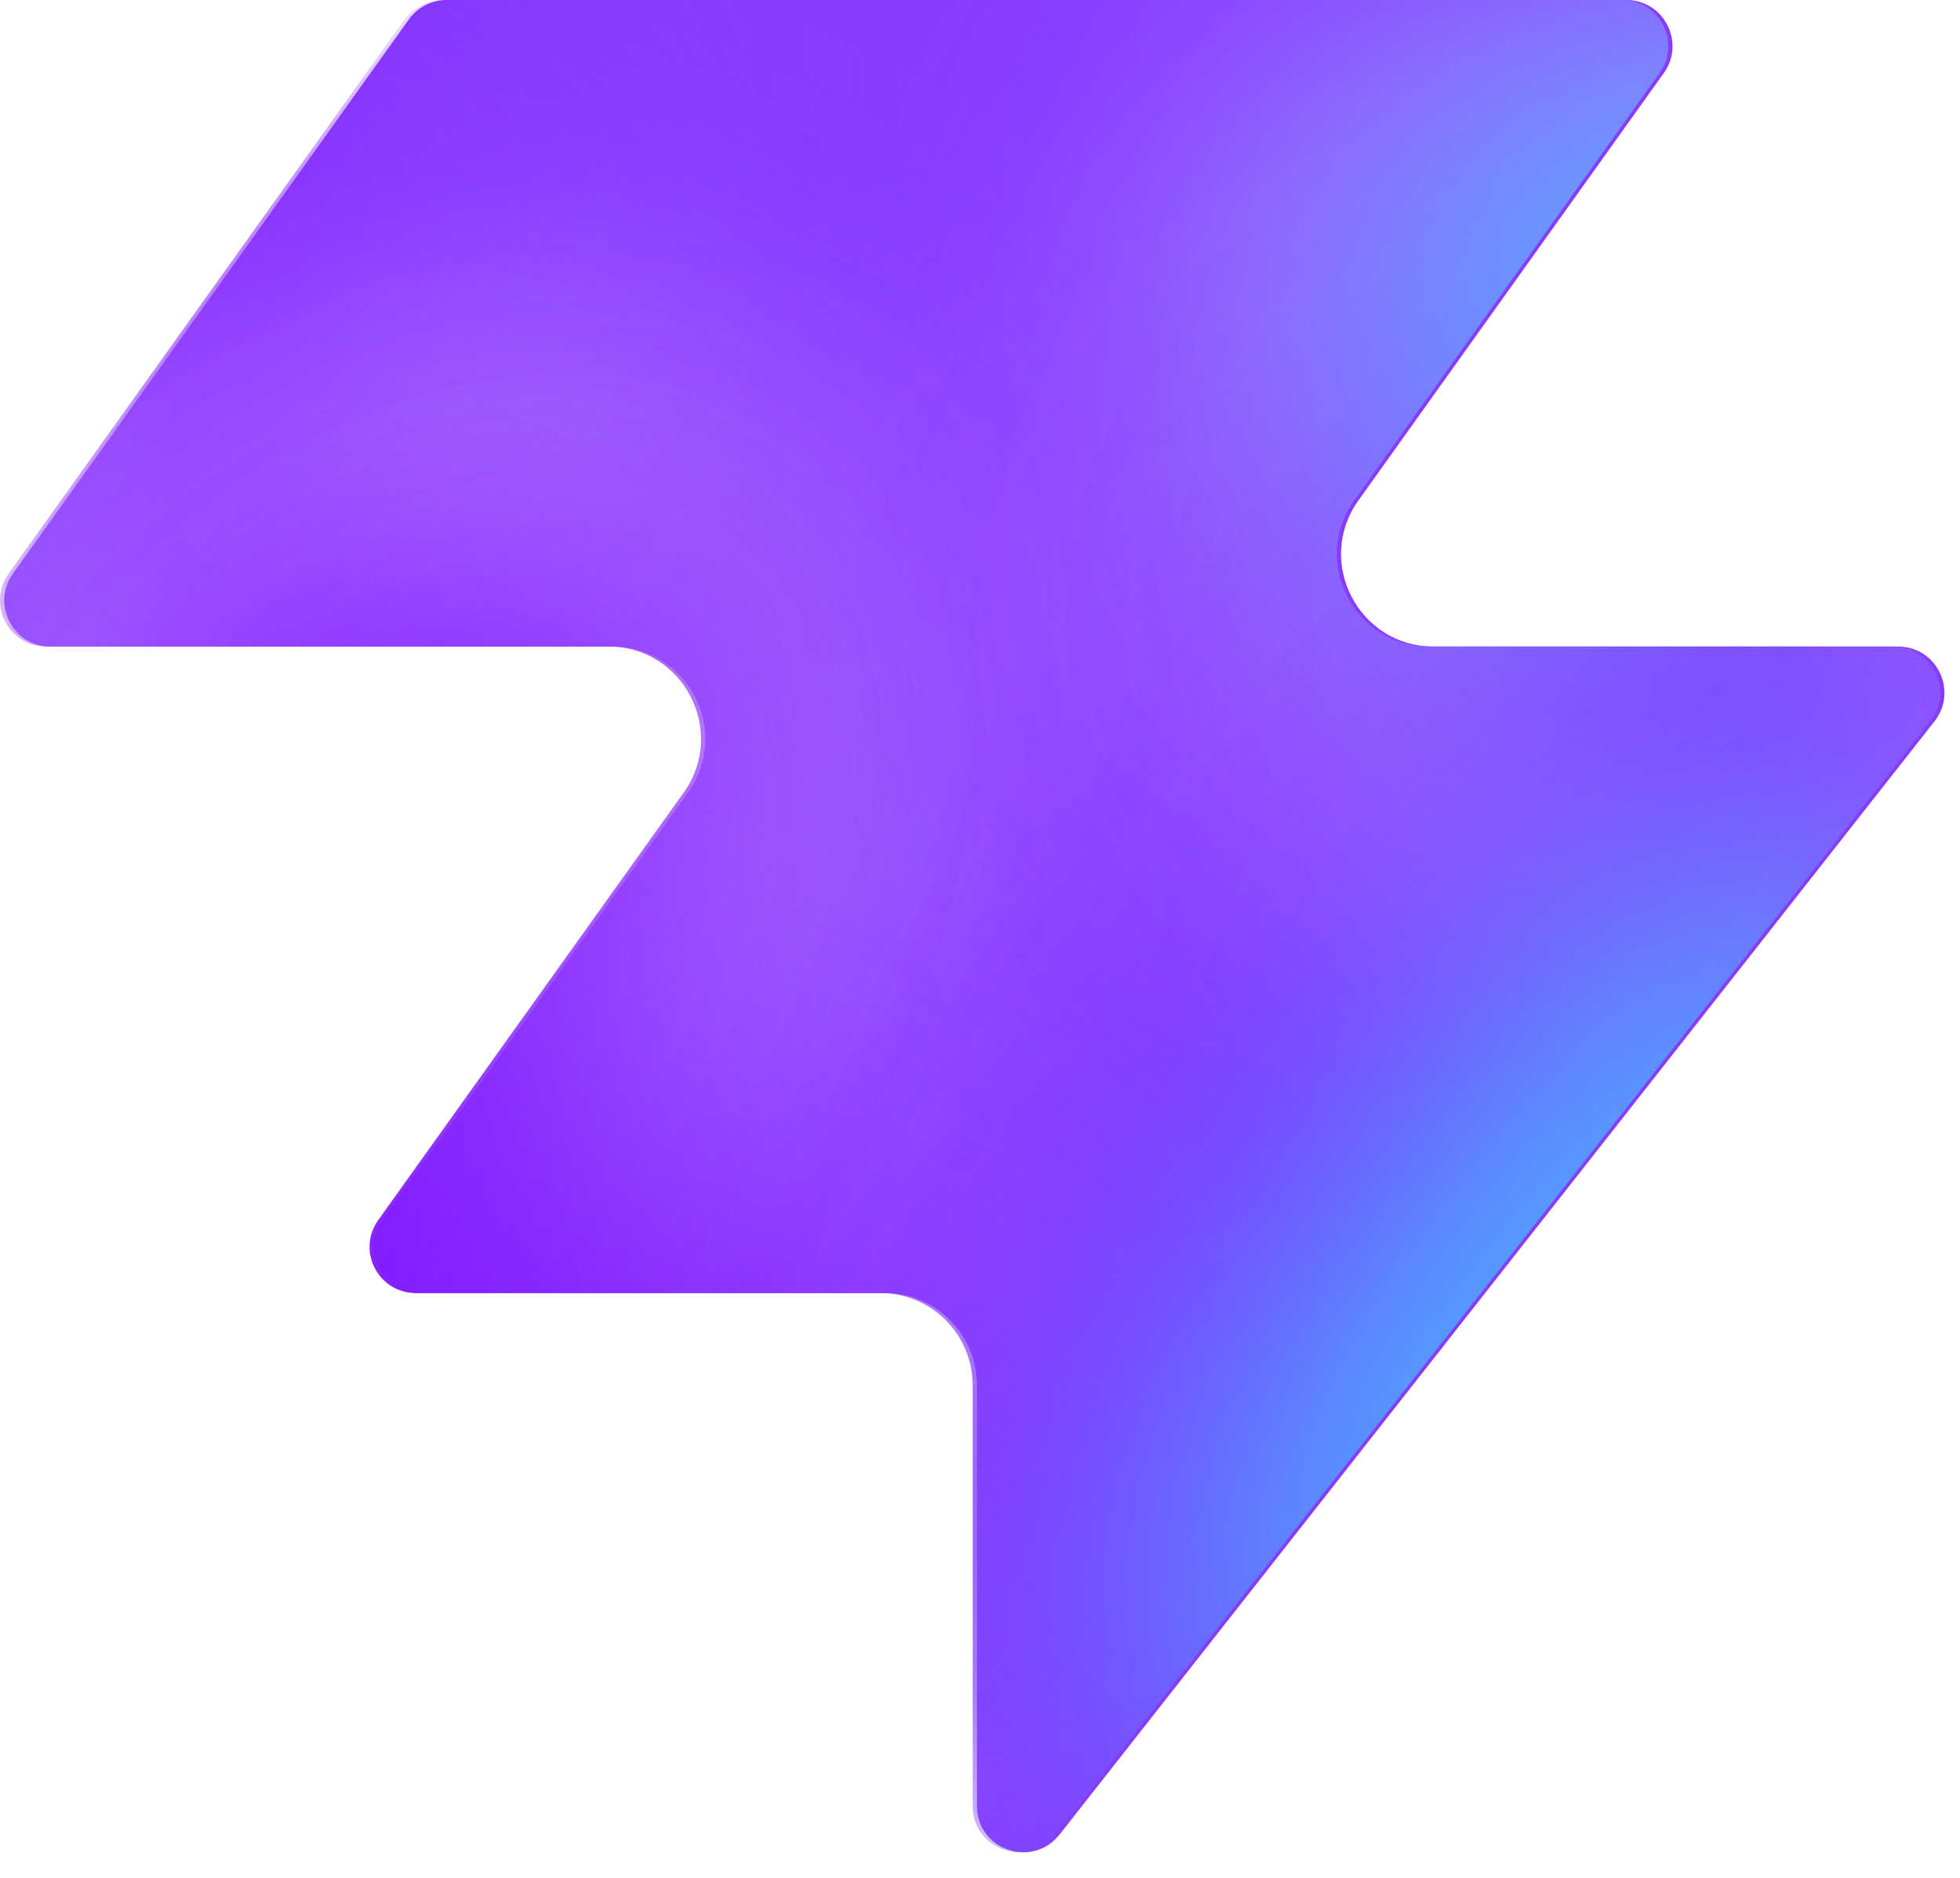
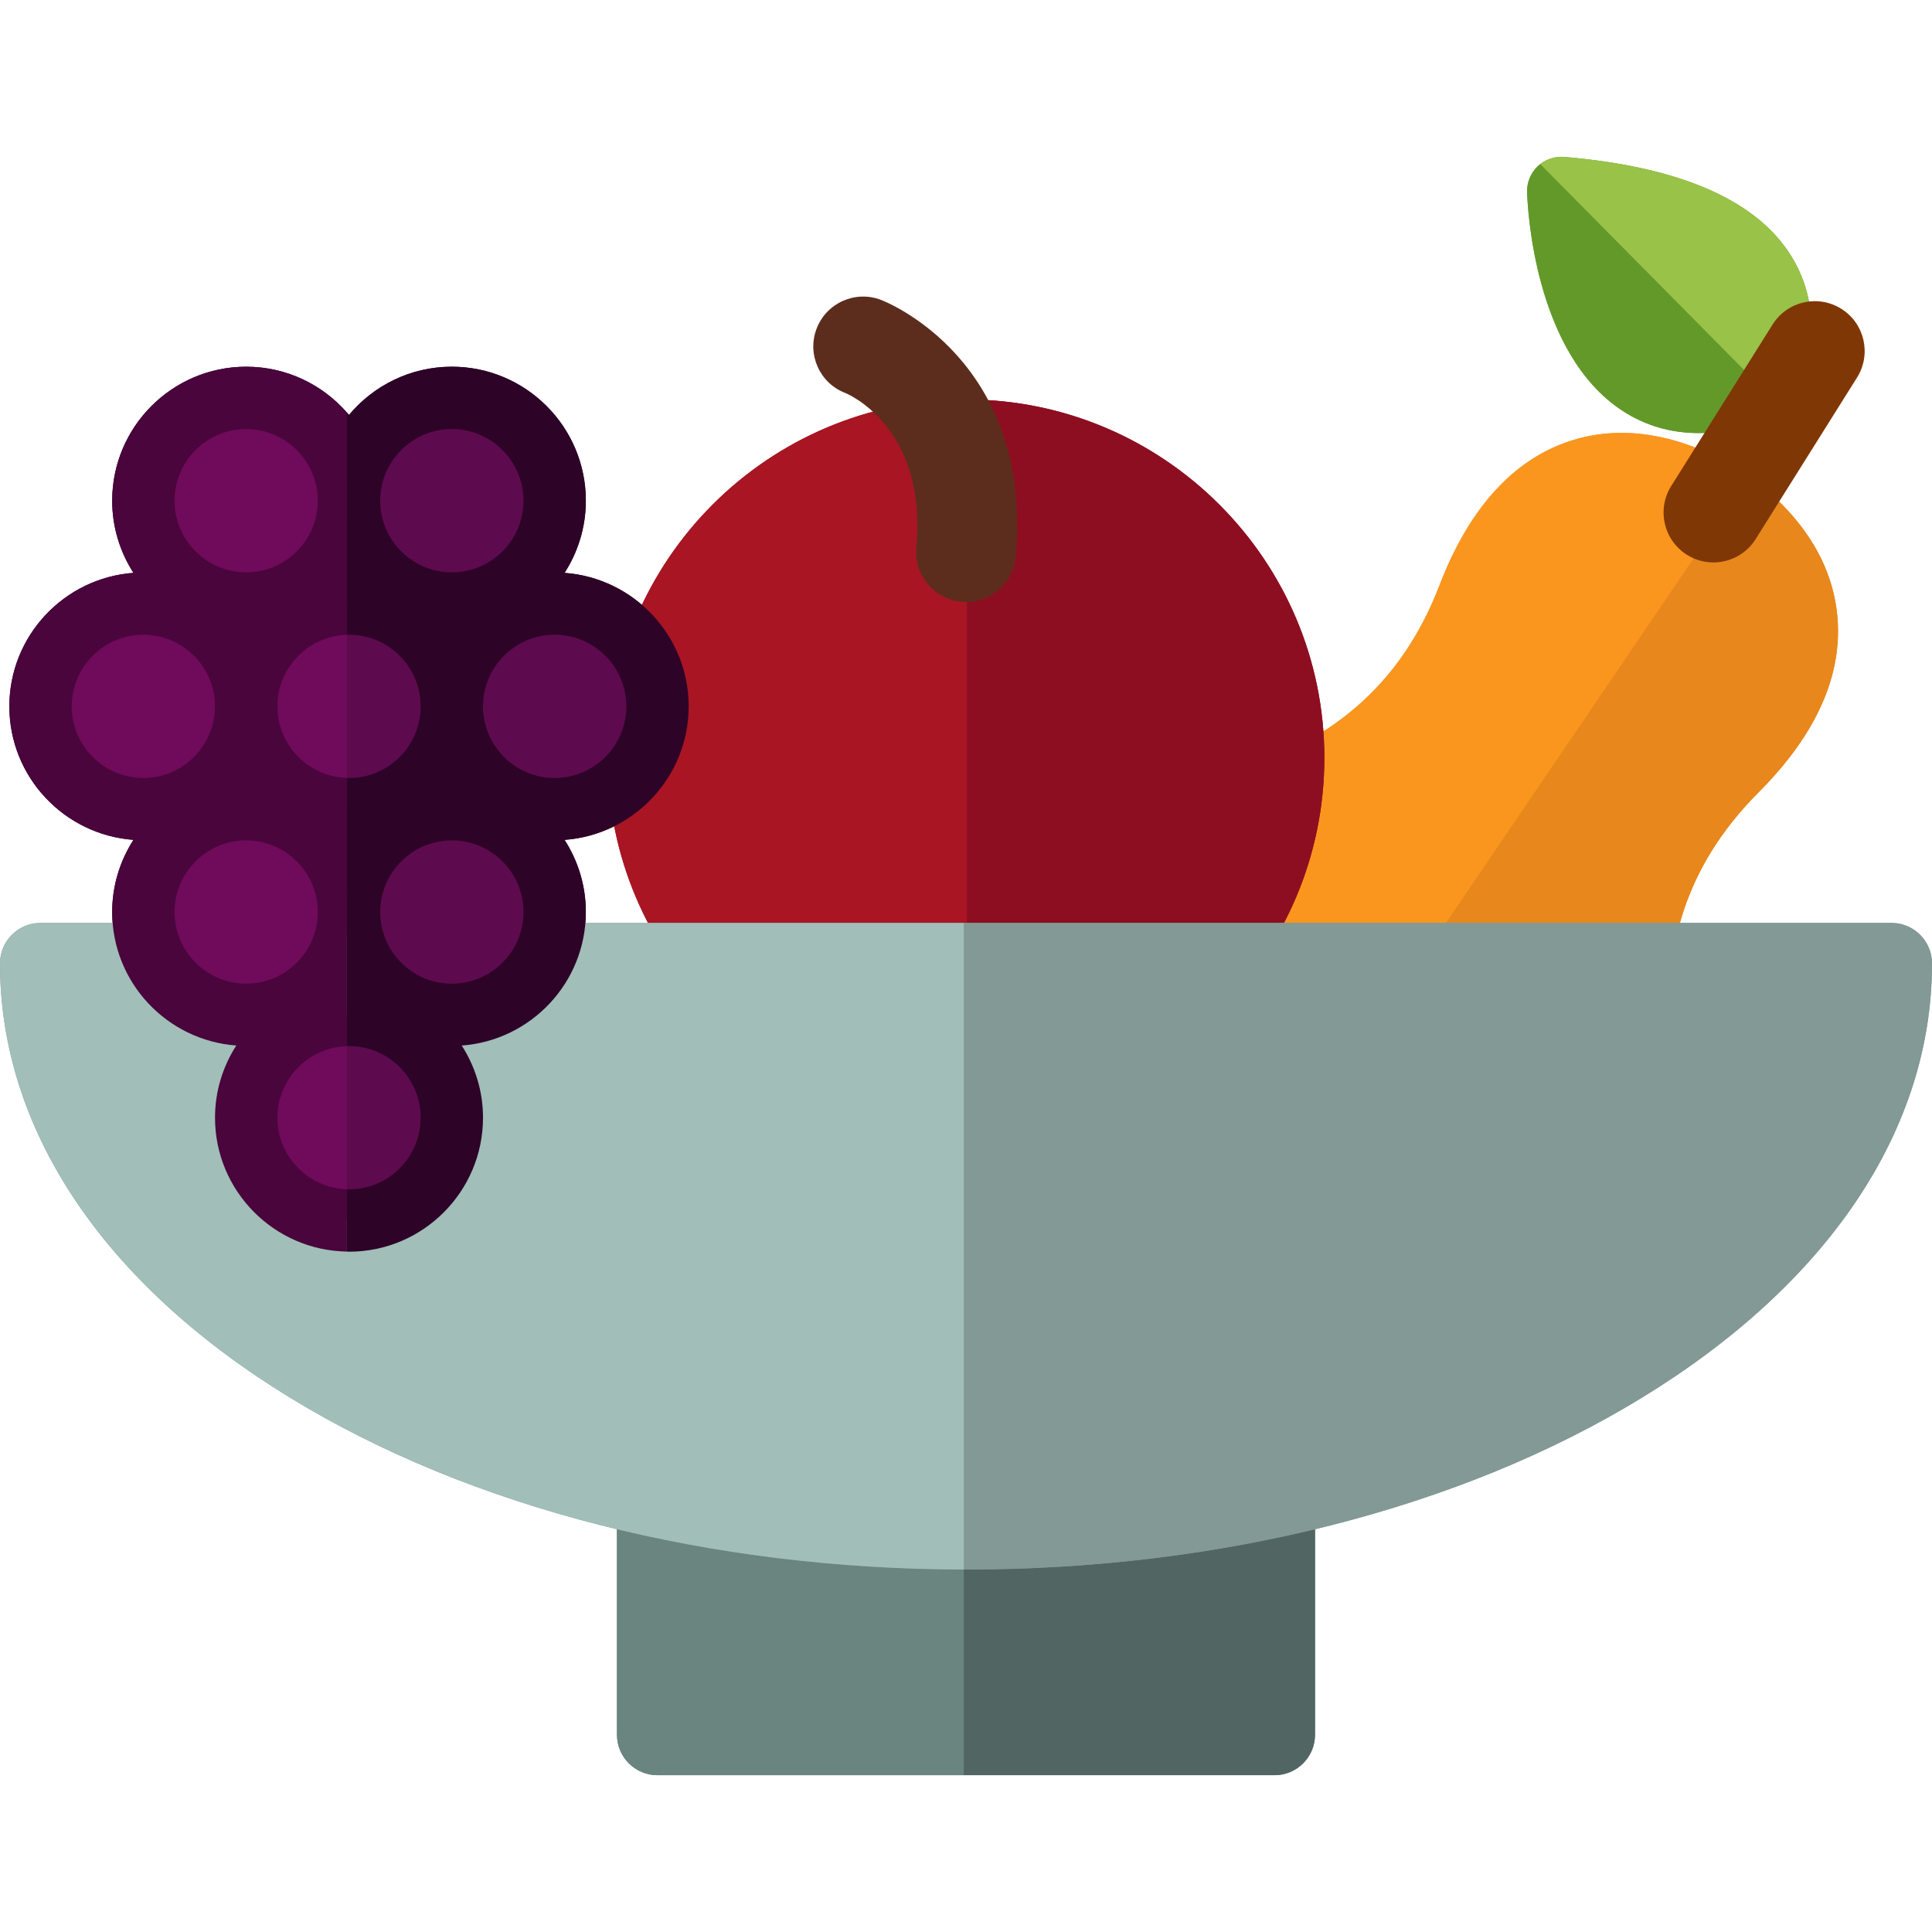
- <svg xmlns="http://www.w3.org/2000/svg" width="48" height="46" fill="none" viewBox="0 0 48 46">
-   <path fill="#863bff" d="M25.946 44.938c-.664.845-2.021.375-2.021-.698V33.937a2.26 2.26 0 0 0-2.262-2.262H10.287c-.92 0-1.456-1.04-.92-1.788l7.48-10.471c1.07-1.497 0-3.578-1.842-3.578H1.237c-.92 0-1.456-1.04-.92-1.788L10.013.474c.214-.297.556-.474.92-.474h28.894c.92 0 1.456 1.04.92 1.788l-7.48 10.471c-1.07 1.498 0 3.579 1.842 3.579h11.377c.943 0 1.473 1.088.89 1.83L25.947 44.94z" style="fill:#863bff;fill:color(display-p3 .525 .23 1);fill-opacity:1" />
-   <mask id="a" width="48" height="46" x="0" y="0" maskUnits="userSpaceOnUse" style="mask-type:alpha">
-     <path fill="#000" d="M25.842 44.938c-.664.844-2.021.375-2.021-.698V33.937a2.26 2.26 0 0 0-2.262-2.262H10.183c-.92 0-1.456-1.04-.92-1.788l7.48-10.471c1.07-1.498 0-3.579-1.842-3.579H1.133c-.92 0-1.456-1.04-.92-1.787L9.91.473c.214-.297.556-.474.92-.474h28.894c.92 0 1.456 1.04.92 1.788l-7.48 10.471c-1.07 1.498 0 3.578 1.842 3.578h11.377c.943 0 1.473 1.088.89 1.832L25.843 44.94z" style="fill:#000;fill-opacity:1" />
-   </mask>
-   <g mask="url(#a)">
-     <g filter="url(#b)">
-       <ellipse cx="5.508" cy="14.704" fill="#ede6ff" rx="5.508" ry="14.704" style="fill:#ede6ff;fill:color(display-p3 .927 .903 1);fill-opacity:1" transform="matrix(.00324 1 1 -.00324 -4.47 31.516)" />
+ <svg xmlns="http://www.w3.org/2000/svg" height="800px" width="800px" version="1.1" id="Layer_1" viewBox="0 0 297 297" xml:space="preserve">
+   <g>
+     <path style="fill:#2D0327;" d="M105.867,108.587c0-10.845-8.43-19.738-19.079-20.521c2.06-3.206,3.271-7.008,3.271-11.095   c0-11.358-9.24-20.598-20.598-20.598c-6.346,0-12.027,2.888-15.808,7.414c-0.103-0.124-0.213-0.241-0.319-0.362   c-3.778-4.315-9.316-7.052-15.489-7.052c-11.358,0-20.598,9.24-20.598,20.598c0,4.086,1.211,7.888,3.271,11.095   c-10.65,0.782-19.08,9.675-19.08,20.521s8.43,19.738,19.079,20.521c-2.06,3.206-3.271,7.008-3.271,11.095   c0,10.845,8.43,19.738,19.079,20.521c-2.06,3.206-3.271,7.008-3.271,11.095c0,11.251,9.069,20.409,20.279,20.582   c0.107,0.002,0.211,0.016,0.319,0.016c11.358,0,20.598-9.24,20.598-20.598c0-4.086-1.211-7.888-3.271-11.095   c10.649-0.783,19.079-9.676,19.079-20.521c0-4.086-1.211-7.888-3.271-11.095C97.437,128.325,105.867,119.432,105.867,108.587z    M69.461,65.953c6.075,0,11.018,4.943,11.018,11.018s-4.943,11.018-11.018,11.018s-11.018-4.943-11.018-11.018   S63.386,65.953,69.461,65.953z M53.334,97.585c0.107-0.003,0.211-0.016,0.319-0.016c6.075,0,11.018,4.943,11.018,11.018   s-4.943,11.018-11.018,11.018c-0.108,0-0.212-0.013-0.319-0.016c-5.927-0.171-10.699-5.034-10.699-11.002   C42.635,102.619,47.407,97.756,53.334,97.585z M37.844,65.953c6.075,0,11.018,4.943,11.018,11.018s-4.943,11.018-11.018,11.018   s-11.018-4.943-11.018-11.018S31.77,65.953,37.844,65.953z M22.036,119.604c-6.075,0-11.018-4.943-11.018-11.018   s4.943-11.018,11.018-11.018s11.018,4.943,11.018,11.018S28.111,119.604,22.036,119.604z M37.844,151.221   c-6.075,0-11.018-4.943-11.018-11.018c0-6.075,4.943-11.018,11.018-11.018s11.018,4.943,11.018,11.018   S43.919,151.221,37.844,151.221z M53.653,182.837c-0.108,0-0.212-0.013-0.319-0.016c-5.927-0.171-10.699-5.034-10.699-11.002   c0-5.967,4.772-10.831,10.699-11.002c0.107-0.003,0.211-0.016,0.319-0.016c6.075,0,11.018,4.943,11.018,11.018   C64.67,177.894,59.727,182.837,53.653,182.837z M69.461,151.221c-6.075,0-11.018-4.943-11.018-11.018   c0-6.075,4.943-11.018,11.018-11.018s11.018,4.943,11.018,11.018C80.478,146.278,75.536,151.221,69.461,151.221z M85.269,119.604   c-6.075,0-11.018-4.943-11.018-11.018s4.943-11.018,11.018-11.018s11.018,4.943,11.018,11.018S91.344,119.604,85.269,119.604z" />
+     <path style="fill:#639929;" d="M275.977,40.428c-5.013-9.241-16.959-14.727-35.506-16.306c-1.342-0.108-2.662,0.293-3.708,1.116   c-0.124,0.098-0.247,0.199-0.363,0.309c-1.091,1.034-1.689,2.484-1.643,3.987c0.077,2.513,1.14,24.804,14.669,33.615   c3.499,2.28,7.406,3.42,11.689,3.42c3.741,0,7.769-0.871,12.061-2.613c0.439-0.178,0.837-0.429,1.208-0.713   c0.592-0.453,1.097-1.014,1.454-1.68C276.072,61.122,281.539,50.683,275.977,40.428z" />
+     <path style="fill:#99C248;" d="M275.837,61.562c0.236-0.44,5.703-10.879,0.14-21.134c-5.013-9.241-16.959-14.727-35.506-16.306   c-1.342-0.108-2.662,0.293-3.707,1.116l37.62,38.004C274.974,62.79,275.479,62.228,275.837,61.562z" />
+     <path style="fill:#639929;" d="M236.763,25.239c-0.124,0.098-0.247,0.199-0.363,0.309c-1.091,1.034-1.689,2.484-1.643,3.987   c0.077,2.513,1.14,24.804,14.668,33.615c3.499,2.28,7.406,3.42,11.689,3.42c3.742,0,7.769-0.871,12.061-2.613   c0.439-0.178,0.837-0.429,1.208-0.713L236.763,25.239z" />
+     <path style="fill:#516662;" d="M195.924,228.824c-3.439,0-6.227,2.788-6.227,6.228h-41.515h-40.879   c0-3.439-2.788-6.228-6.227-6.228s-6.227,2.788-6.227,6.228v31.616c0,3.439,2.788,6.227,6.227,6.227h47.106h47.742   c3.439,0,6.227-2.788,6.227-6.227v-31.616C202.152,231.612,199.364,228.824,195.924,228.824z" />
+     <path style="fill:#6A847F;" d="M107.303,235.051c0-3.439-2.788-6.227-6.227-6.227s-6.227,2.788-6.227,6.227v31.616   c0,3.439,2.788,6.227,6.227,6.227h47.106V235.05h-40.879V235.051z" />
+     <path style="fill:#516662;" d="M195.924,228.824c-3.439,0-6.227,2.788-6.227,6.227h-41.515v37.844h47.742   c3.439,0,6.227-2.788,6.227-6.227v-31.616C202.152,231.612,199.363,228.824,195.924,228.824z" />
+     <path style="fill:#E8871C;" d="M282.412,94.359c-1.145-10.82-9.015-17.881-13.509-21.082c-0.483-0.344-0.94-0.658-1.332-0.912   c-4.039-2.622-14.673-8.312-26.135-4.591c-8.804,2.861-15.585,10.339-20.154,22.226c-5.858,15.241-16.918,24.803-33.813,29.234   c-16.002,4.198-28.895,17.81-31.355,33.102c-1.583,9.841-0.086,28.911,27.085,47.116c0.442,0.296,0.871,0.592,1.326,0.888   c14.188,9.205,25.892,12.198,35.114,12.198c9.284,0,16.053-3.033,20.307-5.814c12.962-8.479,20.14-25.798,17.454-42.117   c-2.836-17.233,1.391-31.229,12.924-42.786C279.32,112.804,283.387,103.564,282.412,94.359z" />
+     <path style="fill:#FA961E;" d="M267.571,72.365c-4.039-2.622-14.673-8.312-26.135-4.591c-8.804,2.861-15.585,10.339-20.154,22.226   c-5.858,15.241-16.918,24.803-33.813,29.234c-16.002,4.198-28.895,17.81-31.355,33.102c-1.583,9.841-0.086,28.911,27.085,47.116   l85.704-126.175C268.42,72.932,267.964,72.619,267.571,72.365z" />
+     <path style="fill:#E8871C;" d="M282.412,94.359c-1.145-10.82-9.015-17.881-13.509-21.082l-85.704,126.175   c0.442,0.296,0.871,0.592,1.326,0.888c14.188,9.205,25.892,12.198,35.114,12.198c9.284,0,16.053-3.033,20.306-5.814   c12.962-8.479,20.14-25.798,17.454-42.117c-2.836-17.233,1.391-31.229,12.924-42.786   C279.32,112.804,283.387,103.564,282.412,94.359z" />
+     <path style="fill:#8E0E21;" d="M148.661,61.406c-0.054,0-0.106-0.004-0.16-0.004c-30.376,0-55.089,24.712-55.089,55.089   s24.712,55.089,55.089,55.089c0.054,0,0.106-0.004,0.16-0.004c30.303-0.087,54.929-24.762,54.929-55.085   S178.964,61.493,148.661,61.406z" />
+     <path style="fill:#A91523;" d="M148.501,61.402c-30.376,0-55.089,24.712-55.089,55.089s24.712,55.089,55.089,55.089   c0.054,0,0.106-0.004,0.16-0.004V61.406C148.607,61.406,148.555,61.402,148.501,61.402z" />
+     <path style="fill:#8E0E21;" d="M203.59,116.491c0-30.323-24.626-54.997-54.929-55.085v110.169   C178.964,171.488,203.59,146.813,203.59,116.491z" />
+     <g>
+       <path style="fill:#5C2D1D;" d="M148.51,92.54c-0.232,0-0.466-0.011-0.701-0.032c-4.216-0.383-7.324-4.109-6.942-8.325    c1.693-18.69-10.802-23.723-10.928-23.772c-3.95-1.52-5.92-5.956-4.399-9.906c1.521-3.949,5.954-5.922,9.906-4.399    c0.957,0.369,23.414,9.371,20.688,39.46C155.773,89.546,152.431,92.54,148.51,92.54z" />
    </g>
-     <g filter="url(#c)">
-       <ellipse cx="10.399" cy="29.851" fill="#ede6ff" rx="10.399" ry="29.851" style="fill:#ede6ff;fill:color(display-p3 .927 .903 1);fill-opacity:1" transform="matrix(.00324 1 1 -.00324 -39.328 7.883)" />
+     <path style="fill:#829995;" d="M290.773,141.879H148.182H6.227c-3.439,0-6.227,2.788-6.227,6.227   c0,25.476,15.858,49.197,44.651,66.793c27.761,16.964,64.517,26.326,103.531,26.376c0.106,0,0.212,0.002,0.318,0.002   c39.133,0,76.014-9.368,103.849-26.379C281.142,197.304,297,173.583,297,148.107C297,144.667,294.212,141.879,290.773,141.879z" />
+     <path style="fill:#A1BEB9;" d="M6.227,141.879c-3.439,0-6.227,2.788-6.227,6.227c0,25.476,15.858,49.197,44.651,66.793   c27.761,16.964,64.517,26.325,103.531,26.376v-99.397H6.227V141.879z" />
+     <path style="fill:#829995;" d="M290.773,141.879H148.182v99.397c0.106,0,0.212,0.002,0.318,0.002   c39.133,0,76.014-9.368,103.849-26.379C281.142,197.304,297,173.583,297,148.107C297,144.667,294.212,141.879,290.773,141.879z" />
+     <g>
+       <path style="fill:#7F3705;" d="M263.392,86.459c-1.392,0-2.801-0.379-4.067-1.173c-3.585-2.251-4.668-6.982-2.418-10.567    l15.584-24.83c2.25-3.585,6.982-4.666,10.567-2.418c3.585,2.251,4.668,6.982,2.418,10.567l-15.584,24.83    C268.436,85.188,265.942,86.459,263.392,86.459z" />
    </g>
-     <g filter="url(#d)">
-       <ellipse cx="5.508" cy="30.487" fill="#7e14ff" rx="5.508" ry="30.487" style="fill:#7e14ff;fill:color(display-p3 .492 .077 1);fill-opacity:1" transform="rotate(89.814 -25.913 -14.639)scale(1 -1)" />
-     </g>
-     <g filter="url(#e)">
-       <ellipse cx="5.508" cy="30.599" fill="#7e14ff" rx="5.508" ry="30.599" style="fill:#7e14ff;fill:color(display-p3 .492 .077 1);fill-opacity:1" transform="rotate(89.814 -32.644 -3.334)scale(1 -1)" />
-     </g>
-     <g filter="url(#f)">
-       <ellipse cx="5.508" cy="30.599" fill="#7e14ff" rx="5.508" ry="30.599" style="fill:#7e14ff;fill:color(display-p3 .492 .077 1);fill-opacity:1" transform="matrix(.00324 1 1 -.00324 -34.34 30.47)" />
-     </g>
-     <g filter="url(#g)">
-       <ellipse cx="14.072" cy="22.078" fill="#ede6ff" rx="14.072" ry="22.078" style="fill:#ede6ff;fill:color(display-p3 .927 .903 1);fill-opacity:1" transform="rotate(93.35 24.506 48.493)scale(-1 1)" />
-     </g>
-     <g filter="url(#h)">
-       <ellipse cx="3.47" cy="21.501" fill="#7e14ff" rx="3.47" ry="21.501" style="fill:#7e14ff;fill:color(display-p3 .492 .077 1);fill-opacity:1" transform="rotate(89.009 28.708 47.59)scale(-1 1)" />
-     </g>
-     <g filter="url(#i)">
-       <ellipse cx="3.47" cy="21.501" fill="#7e14ff" rx="3.47" ry="21.501" style="fill:#7e14ff;fill:color(display-p3 .492 .077 1);fill-opacity:1" transform="rotate(89.009 28.708 47.59)scale(-1 1)" />
-     </g>
-     <g filter="url(#j)">
-       <ellipse cx=".387" cy="8.972" fill="#7e14ff" rx="4.407" ry="29.108" style="fill:#7e14ff;fill:color(display-p3 .492 .077 1);fill-opacity:1" transform="rotate(39.51 .387 8.972)" />
-     </g>
-     <g filter="url(#k)">
-       <ellipse cx="47.523" cy="-6.092" fill="#7e14ff" rx="4.407" ry="29.108" style="fill:#7e14ff;fill:color(display-p3 .492 .077 1);fill-opacity:1" transform="rotate(37.892 47.523 -6.092)" />
-     </g>
-     <g filter="url(#l)">
-       <ellipse cx="41.412" cy="6.333" fill="#47bfff" rx="5.971" ry="9.665" style="fill:#47bfff;fill:color(display-p3 .28 .748 1);fill-opacity:1" transform="rotate(37.892 41.412 6.333)" />
-     </g>
-     <g filter="url(#m)">
-       <ellipse cx="-1.879" cy="38.332" fill="#7e14ff" rx="4.407" ry="29.108" style="fill:#7e14ff;fill:color(display-p3 .492 .077 1);fill-opacity:1" transform="rotate(37.892 -1.88 38.332)" />
-     </g>
-     <g filter="url(#n)">
-       <ellipse cx="-1.879" cy="38.332" fill="#7e14ff" rx="4.407" ry="29.108" style="fill:#7e14ff;fill:color(display-p3 .492 .077 1);fill-opacity:1" transform="rotate(37.892 -1.88 38.332)" />
-     </g>
-     <g filter="url(#o)">
-       <ellipse cx="35.651" cy="29.907" fill="#7e14ff" rx="4.407" ry="29.108" style="fill:#7e14ff;fill:color(display-p3 .492 .077 1);fill-opacity:1" transform="rotate(37.892 35.651 29.907)" />
-     </g>
-     <g filter="url(#p)">
-       <ellipse cx="38.418" cy="32.4" fill="#47bfff" rx="5.971" ry="15.297" style="fill:#47bfff;fill:color(display-p3 .28 .748 1);fill-opacity:1" transform="rotate(37.892 38.418 32.4)" />
+     <path style="fill:#700A5A;" d="M37.844,61.162c-8.731,0-15.808,7.077-15.808,15.808s7.078,15.808,15.808,15.808   c7.644,0,14.02-5.426,15.489-12.636v-6.344C51.865,66.588,45.488,61.162,37.844,61.162z" />
+     <path style="fill:#700A5A;" d="M53.334,73.798v6.344c0.209-1.025,0.319-2.086,0.319-3.172S53.542,74.823,53.334,73.798z" />
+     <path style="fill:#5E0A4E;" d="M53.653,92.779c-0.108,0-0.212,0.014-0.319,0.016c-8.582,0.172-15.489,7.169-15.489,15.792   s6.907,15.62,15.489,15.792c0.107,0.002,0.211,0.016,0.319,0.016c8.731,0,15.808-7.077,15.808-15.808S62.383,92.779,53.653,92.779z   " />
+     <path style="fill:#700A5A;" d="M37.844,108.587c0,8.623,6.907,15.62,15.489,15.792V92.795   C44.752,92.966,37.844,99.964,37.844,108.587z" />
+     <path style="fill:#5E0A4E;" d="M53.653,92.779c-0.108,0-0.212,0.014-0.319,0.016v31.584c0.107,0.002,0.211,0.016,0.319,0.016   c8.731,0,15.808-7.077,15.808-15.808S62.383,92.779,53.653,92.779z" />
+     <circle style="fill:#5E0A4E;" cx="69.461" cy="76.97" r="15.808" />
+     <circle style="fill:#5E0A4E;" cx="85.269" cy="108.587" r="15.808" />
+     <path style="fill:#700A5A;" d="M37.844,124.395c-8.731,0-15.808,7.077-15.808,15.808s7.078,15.808,15.808,15.808   c7.644,0,14.02-5.426,15.489-12.636v-6.344C51.865,129.82,45.488,124.395,37.844,124.395z" />
+     <path style="fill:#700A5A;" d="M53.334,137.031v6.344c0.209-1.025,0.319-2.086,0.319-3.172   C53.653,139.116,53.542,138.056,53.334,137.031z" />
+     <circle style="fill:#5E0A4E;" cx="69.461" cy="140.203" r="15.808" />
+     <path style="fill:#5E0A4E;" d="M53.653,156.011c-0.108,0-0.212,0.014-0.319,0.016c-8.582,0.172-15.489,7.169-15.489,15.792   s6.907,15.62,15.489,15.792c0.107,0.002,0.211,0.016,0.319,0.016c8.731,0,15.808-7.077,15.808-15.808   S62.383,156.011,53.653,156.011z" />
+     <path style="fill:#700A5A;" d="M37.844,171.819c0,8.623,6.907,15.62,15.489,15.792v-31.584   C44.752,156.199,37.844,163.196,37.844,171.819z" />
+     <path style="fill:#5E0A4E;" d="M53.653,156.011c-0.108,0-0.212,0.014-0.319,0.016v31.584c0.107,0.002,0.211,0.016,0.319,0.016   c8.731,0,15.808-7.077,15.808-15.808C69.461,163.088,62.383,156.011,53.653,156.011z" />
+     <g>
+       <circle style="fill:#700A5A;" cx="22.036" cy="108.587" r="15.808" />
+       <path style="fill:#49053C;" d="M42.635,171.819c0-5.967,4.772-10.831,10.699-11.002v-41.229    c-5.927-0.171-10.699-5.034-10.699-11.002c0-5.967,4.772-10.831,10.699-11.002V63.425c-3.778-4.315-9.316-7.052-15.489-7.052    c-11.358,0-20.598,9.24-20.598,20.598c0,4.086,1.211,7.888,3.271,11.095c-10.65,0.782-19.08,9.675-19.08,20.521    s8.43,19.738,19.079,20.521c-2.06,3.206-3.271,7.008-3.271,11.095c0,10.845,8.43,19.738,19.079,20.521    c-2.06,3.206-3.271,7.008-3.271,11.095c0,11.251,9.069,20.409,20.279,20.582v-9.581C47.407,182.65,42.635,177.786,42.635,171.819z     M37.844,65.953c6.075,0,11.018,4.943,11.018,11.018s-4.943,11.018-11.018,11.018s-11.018-4.943-11.018-11.018    S31.77,65.953,37.844,65.953z M22.036,119.604c-6.075,0-11.018-4.943-11.018-11.018s4.943-11.018,11.018-11.018    s11.018,4.943,11.018,11.018S28.111,119.604,22.036,119.604z M37.844,151.221c-6.075,0-11.018-4.943-11.018-11.018    c0-6.075,4.943-11.018,11.018-11.018s11.018,4.943,11.018,11.018S43.919,151.221,37.844,151.221z" />
+       <path style="fill:#2D0327;" d="M105.867,108.587c0-10.845-8.43-19.738-19.079-20.521c2.06-3.206,3.271-7.008,3.271-11.095    c0-11.358-9.24-20.598-20.598-20.598c-6.346,0-12.027,2.888-15.808,7.414c-0.103-0.124-0.213-0.241-0.319-0.362v34.161    c0.107-0.003,0.211-0.016,0.319-0.016c6.075,0,11.018,4.943,11.018,11.018s-4.943,11.018-11.018,11.018    c-0.108,0-0.212-0.013-0.319-0.016v41.229c0.107-0.003,0.211-0.016,0.319-0.016c6.075,0,11.018,4.943,11.018,11.018    c0,6.075-4.943,11.018-11.018,11.018c-0.108,0-0.212-0.013-0.319-0.016v9.581c0.107,0.002,0.211,0.016,0.319,0.016    c11.358,0,20.598-9.24,20.598-20.598c0-4.086-1.211-7.888-3.271-11.095c10.649-0.783,19.079-9.676,19.079-20.521    c0-4.086-1.211-7.888-3.271-11.095C97.437,128.325,105.867,119.432,105.867,108.587z M58.443,76.971    c0-6.075,4.943-11.018,11.018-11.018s11.018,4.943,11.018,11.018s-4.943,11.018-11.018,11.018    C63.386,87.988,58.443,83.045,58.443,76.971z M69.461,151.221c-6.075,0-11.018-4.943-11.018-11.018    c0-6.075,4.943-11.018,11.018-11.018s11.018,4.943,11.018,11.018C80.478,146.278,75.536,151.221,69.461,151.221z M85.269,119.604    c-6.075,0-11.018-4.943-11.018-11.018s4.943-11.018,11.018-11.018s11.018,4.943,11.018,11.018S91.344,119.604,85.269,119.604z" />
    </g>
  </g>
-   <defs>
-     <filter id="b" width="60.045" height="41.654" x="-19.77" y="16.149" color-interpolation-filters="sRGB" filterUnits="userSpaceOnUse">
-       <feFlood flood-opacity="0" result="BackgroundImageFix" />
-       <feBlend in="SourceGraphic" in2="BackgroundImageFix" result="shape" />
-       <feGaussianBlur result="effect1_foregroundBlur_2002_17158" stdDeviation="7.659" />
-     </filter>
-     <filter id="c" width="90.34" height="51.437" x="-54.613" y="-7.533" color-interpolation-filters="sRGB" filterUnits="userSpaceOnUse">
-       <feFlood flood-opacity="0" result="BackgroundImageFix" />
-       <feBlend in="SourceGraphic" in2="BackgroundImageFix" result="shape" />
-       <feGaussianBlur result="effect1_foregroundBlur_2002_17158" stdDeviation="7.659" />
-     </filter>
-     <filter id="d" width="79.355" height="29.4" x="-49.64" y="2.03" color-interpolation-filters="sRGB" filterUnits="userSpaceOnUse">
-       <feFlood flood-opacity="0" result="BackgroundImageFix" />
-       <feBlend in="SourceGraphic" in2="BackgroundImageFix" result="shape" />
-       <feGaussianBlur result="effect1_foregroundBlur_2002_17158" stdDeviation="4.596" />
-     </filter>
-     <filter id="e" width="79.579" height="29.4" x="-45.045" y="20.029" color-interpolation-filters="sRGB" filterUnits="userSpaceOnUse">
-       <feFlood flood-opacity="0" result="BackgroundImageFix" />
-       <feBlend in="SourceGraphic" in2="BackgroundImageFix" result="shape" />
-       <feGaussianBlur result="effect1_foregroundBlur_2002_17158" stdDeviation="4.596" />
-     </filter>
-     <filter id="f" width="79.579" height="29.4" x="-43.513" y="21.178" color-interpolation-filters="sRGB" filterUnits="userSpaceOnUse">
-       <feFlood flood-opacity="0" result="BackgroundImageFix" />
-       <feBlend in="SourceGraphic" in2="BackgroundImageFix" result="shape" />
-       <feGaussianBlur result="effect1_foregroundBlur_2002_17158" stdDeviation="4.596" />
-     </filter>
-     <filter id="g" width="74.749" height="58.852" x="15.756" y="-17.901" color-interpolation-filters="sRGB" filterUnits="userSpaceOnUse">
-       <feFlood flood-opacity="0" result="BackgroundImageFix" />
-       <feBlend in="SourceGraphic" in2="BackgroundImageFix" result="shape" />
-       <feGaussianBlur result="effect1_foregroundBlur_2002_17158" stdDeviation="7.659" />
-     </filter>
-     <filter id="h" width="61.377" height="25.362" x="23.548" y="2.284" color-interpolation-filters="sRGB" filterUnits="userSpaceOnUse">
-       <feFlood flood-opacity="0" result="BackgroundImageFix" />
-       <feBlend in="SourceGraphic" in2="BackgroundImageFix" result="shape" />
-       <feGaussianBlur result="effect1_foregroundBlur_2002_17158" stdDeviation="4.596" />
-     </filter>
-     <filter id="i" width="61.377" height="25.362" x="23.548" y="2.284" color-interpolation-filters="sRGB" filterUnits="userSpaceOnUse">
-       <feFlood flood-opacity="0" result="BackgroundImageFix" />
-       <feBlend in="SourceGraphic" in2="BackgroundImageFix" result="shape" />
-       <feGaussianBlur result="effect1_foregroundBlur_2002_17158" stdDeviation="4.596" />
-     </filter>
-     <filter id="j" width="56.045" height="63.649" x="-27.636" y="-22.853" color-interpolation-filters="sRGB" filterUnits="userSpaceOnUse">
-       <feFlood flood-opacity="0" result="BackgroundImageFix" />
-       <feBlend in="SourceGraphic" in2="BackgroundImageFix" result="shape" />
-       <feGaussianBlur result="effect1_foregroundBlur_2002_17158" stdDeviation="4.596" />
-     </filter>
-     <filter id="k" width="54.814" height="64.646" x="20.116" y="-38.415" color-interpolation-filters="sRGB" filterUnits="userSpaceOnUse">
-       <feFlood flood-opacity="0" result="BackgroundImageFix" />
-       <feBlend in="SourceGraphic" in2="BackgroundImageFix" result="shape" />
-       <feGaussianBlur result="effect1_foregroundBlur_2002_17158" stdDeviation="4.596" />
-     </filter>
-     <filter id="l" width="33.541" height="35.313" x="24.641" y="-11.323" color-interpolation-filters="sRGB" filterUnits="userSpaceOnUse">
-       <feFlood flood-opacity="0" result="BackgroundImageFix" />
-       <feBlend in="SourceGraphic" in2="BackgroundImageFix" result="shape" />
-       <feGaussianBlur result="effect1_foregroundBlur_2002_17158" stdDeviation="4.596" />
-     </filter>
-     <filter id="m" width="54.814" height="64.646" x="-29.286" y="6.009" color-interpolation-filters="sRGB" filterUnits="userSpaceOnUse">
-       <feFlood flood-opacity="0" result="BackgroundImageFix" />
-       <feBlend in="SourceGraphic" in2="BackgroundImageFix" result="shape" />
-       <feGaussianBlur result="effect1_foregroundBlur_2002_17158" stdDeviation="4.596" />
-     </filter>
-     <filter id="n" width="54.814" height="64.646" x="-29.286" y="6.009" color-interpolation-filters="sRGB" filterUnits="userSpaceOnUse">
-       <feFlood flood-opacity="0" result="BackgroundImageFix" />
-       <feBlend in="SourceGraphic" in2="BackgroundImageFix" result="shape" />
-       <feGaussianBlur result="effect1_foregroundBlur_2002_17158" stdDeviation="4.596" />
-     </filter>
-     <filter id="o" width="54.814" height="64.646" x="8.244" y="-2.416" color-interpolation-filters="sRGB" filterUnits="userSpaceOnUse">
-       <feFlood flood-opacity="0" result="BackgroundImageFix" />
-       <feBlend in="SourceGraphic" in2="BackgroundImageFix" result="shape" />
-       <feGaussianBlur result="effect1_foregroundBlur_2002_17158" stdDeviation="4.596" />
-     </filter>
-     <filter id="p" width="39.409" height="43.623" x="18.713" y="10.588" color-interpolation-filters="sRGB" filterUnits="userSpaceOnUse">
-       <feFlood flood-opacity="0" result="BackgroundImageFix" />
-       <feBlend in="SourceGraphic" in2="BackgroundImageFix" result="shape" />
-       <feGaussianBlur result="effect1_foregroundBlur_2002_17158" stdDeviation="4.596" />
-     </filter>
-   </defs>
</svg>
